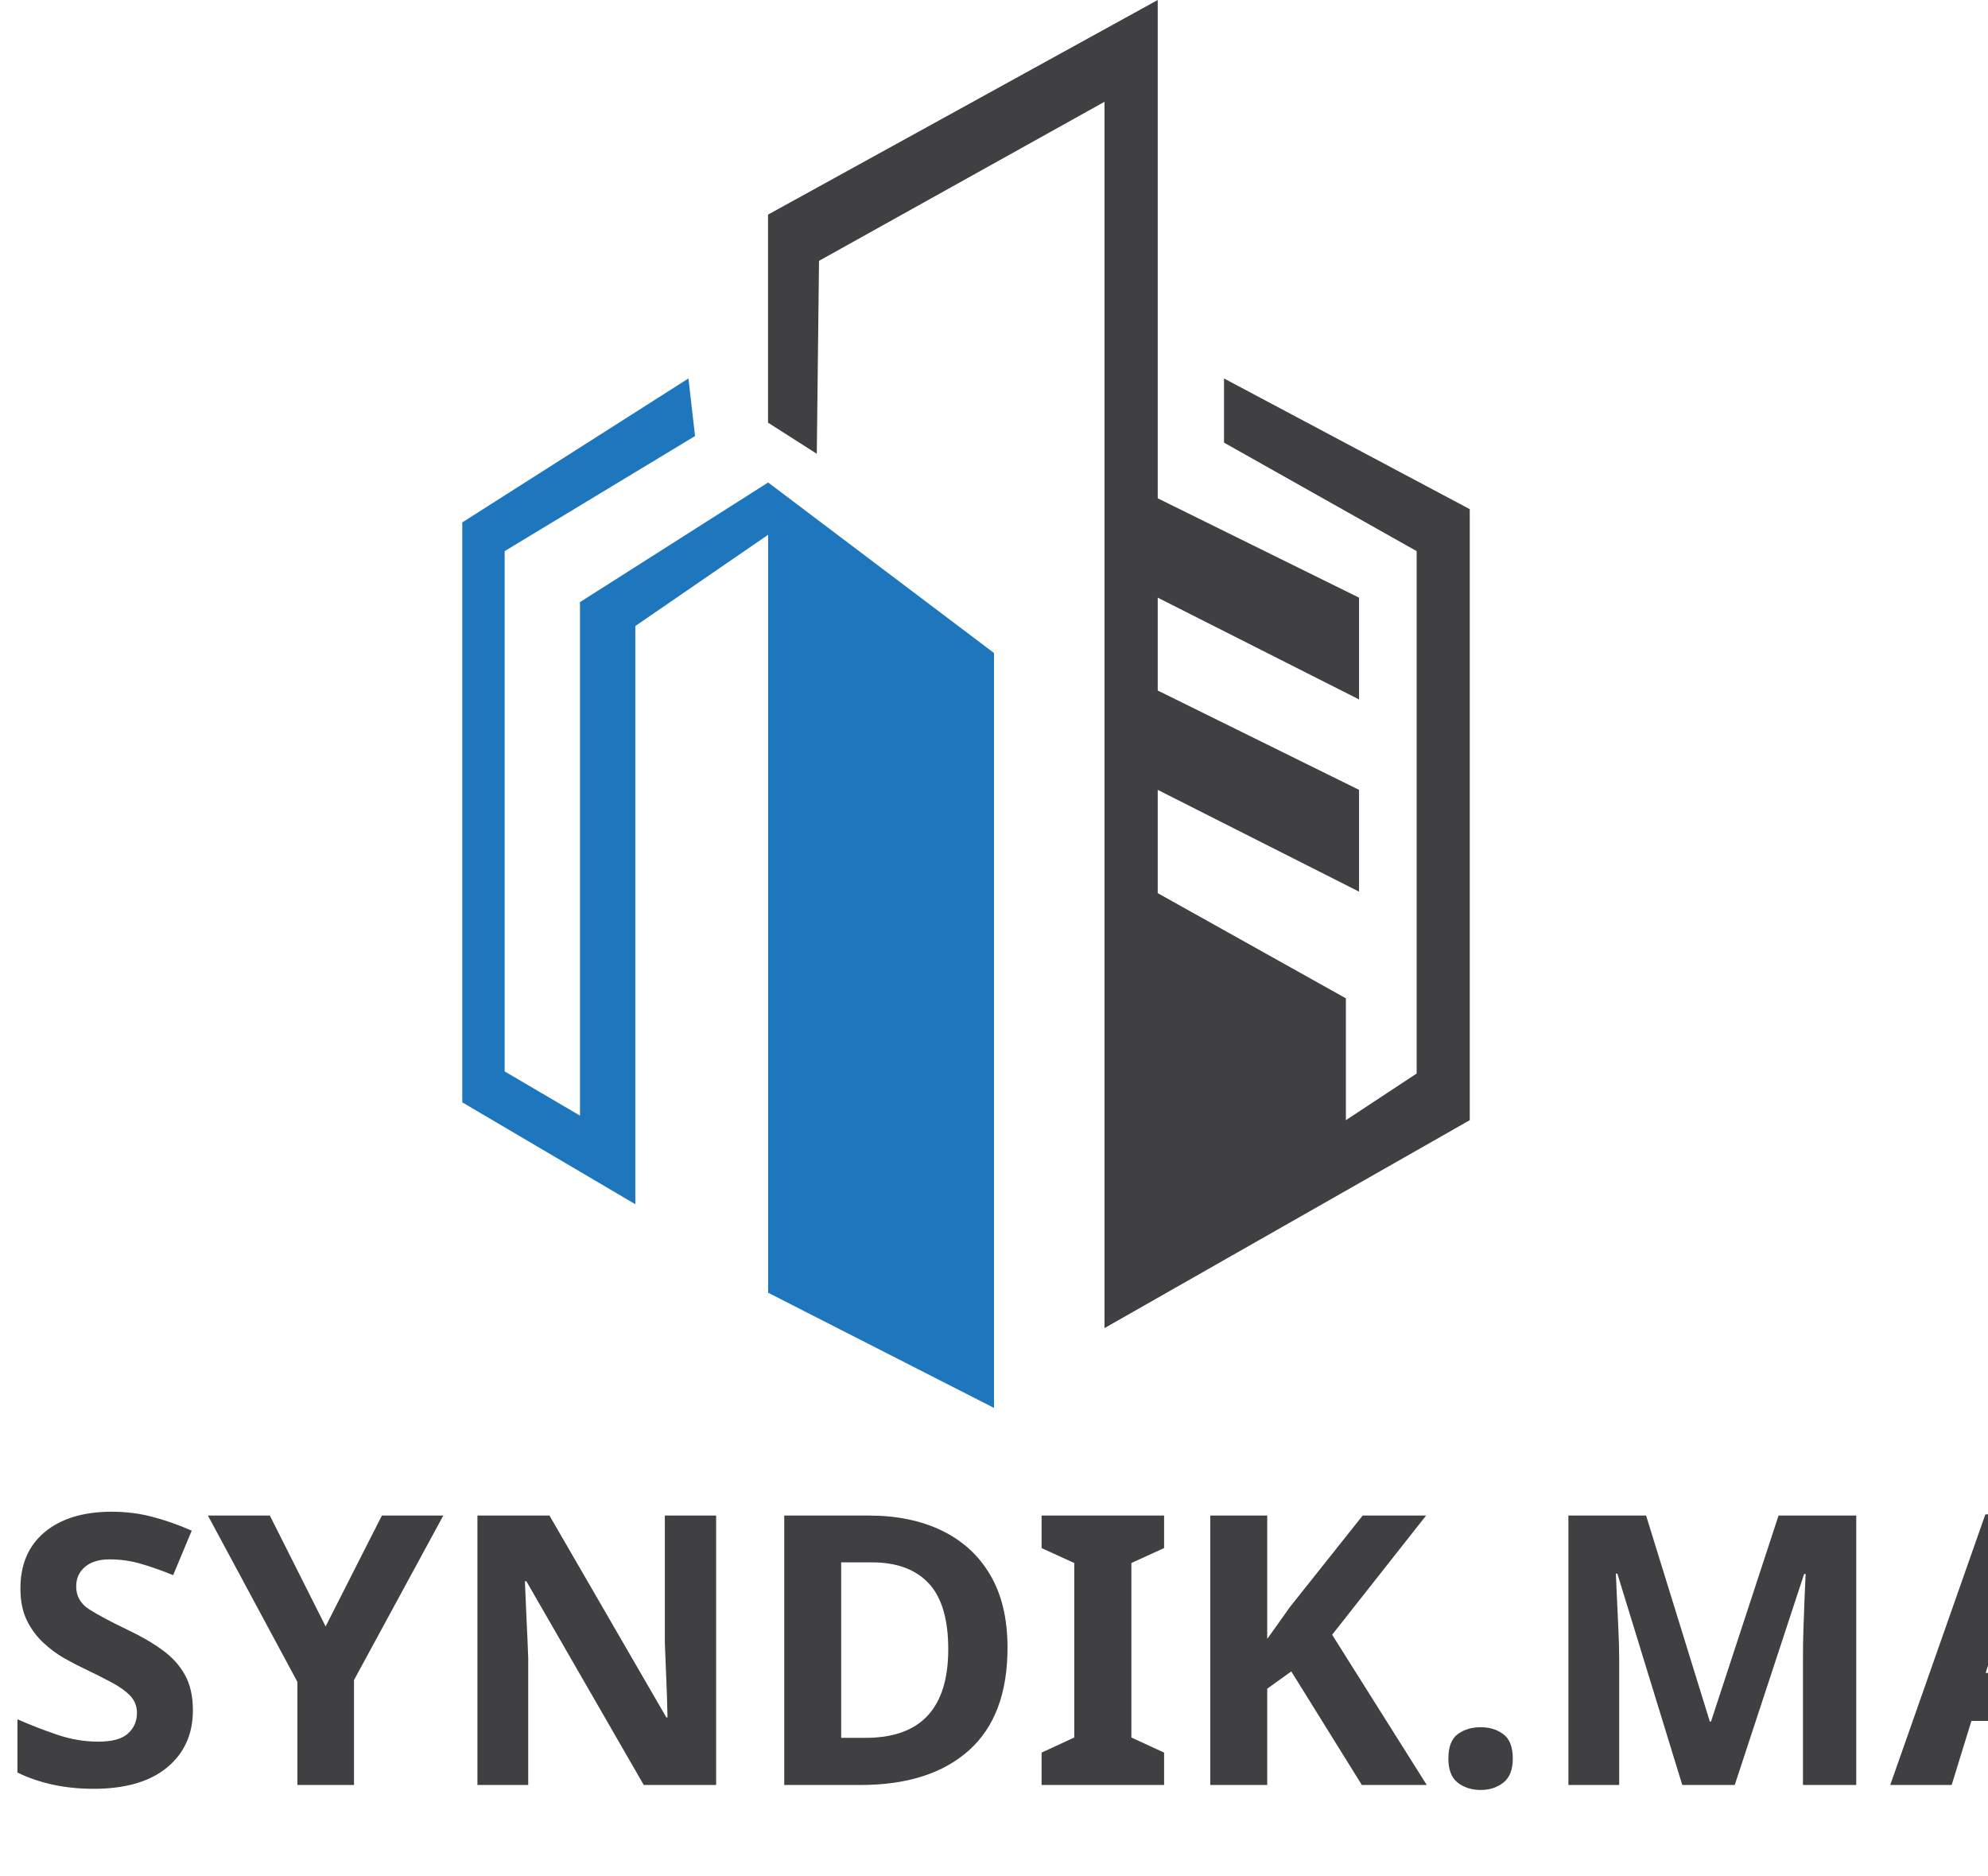
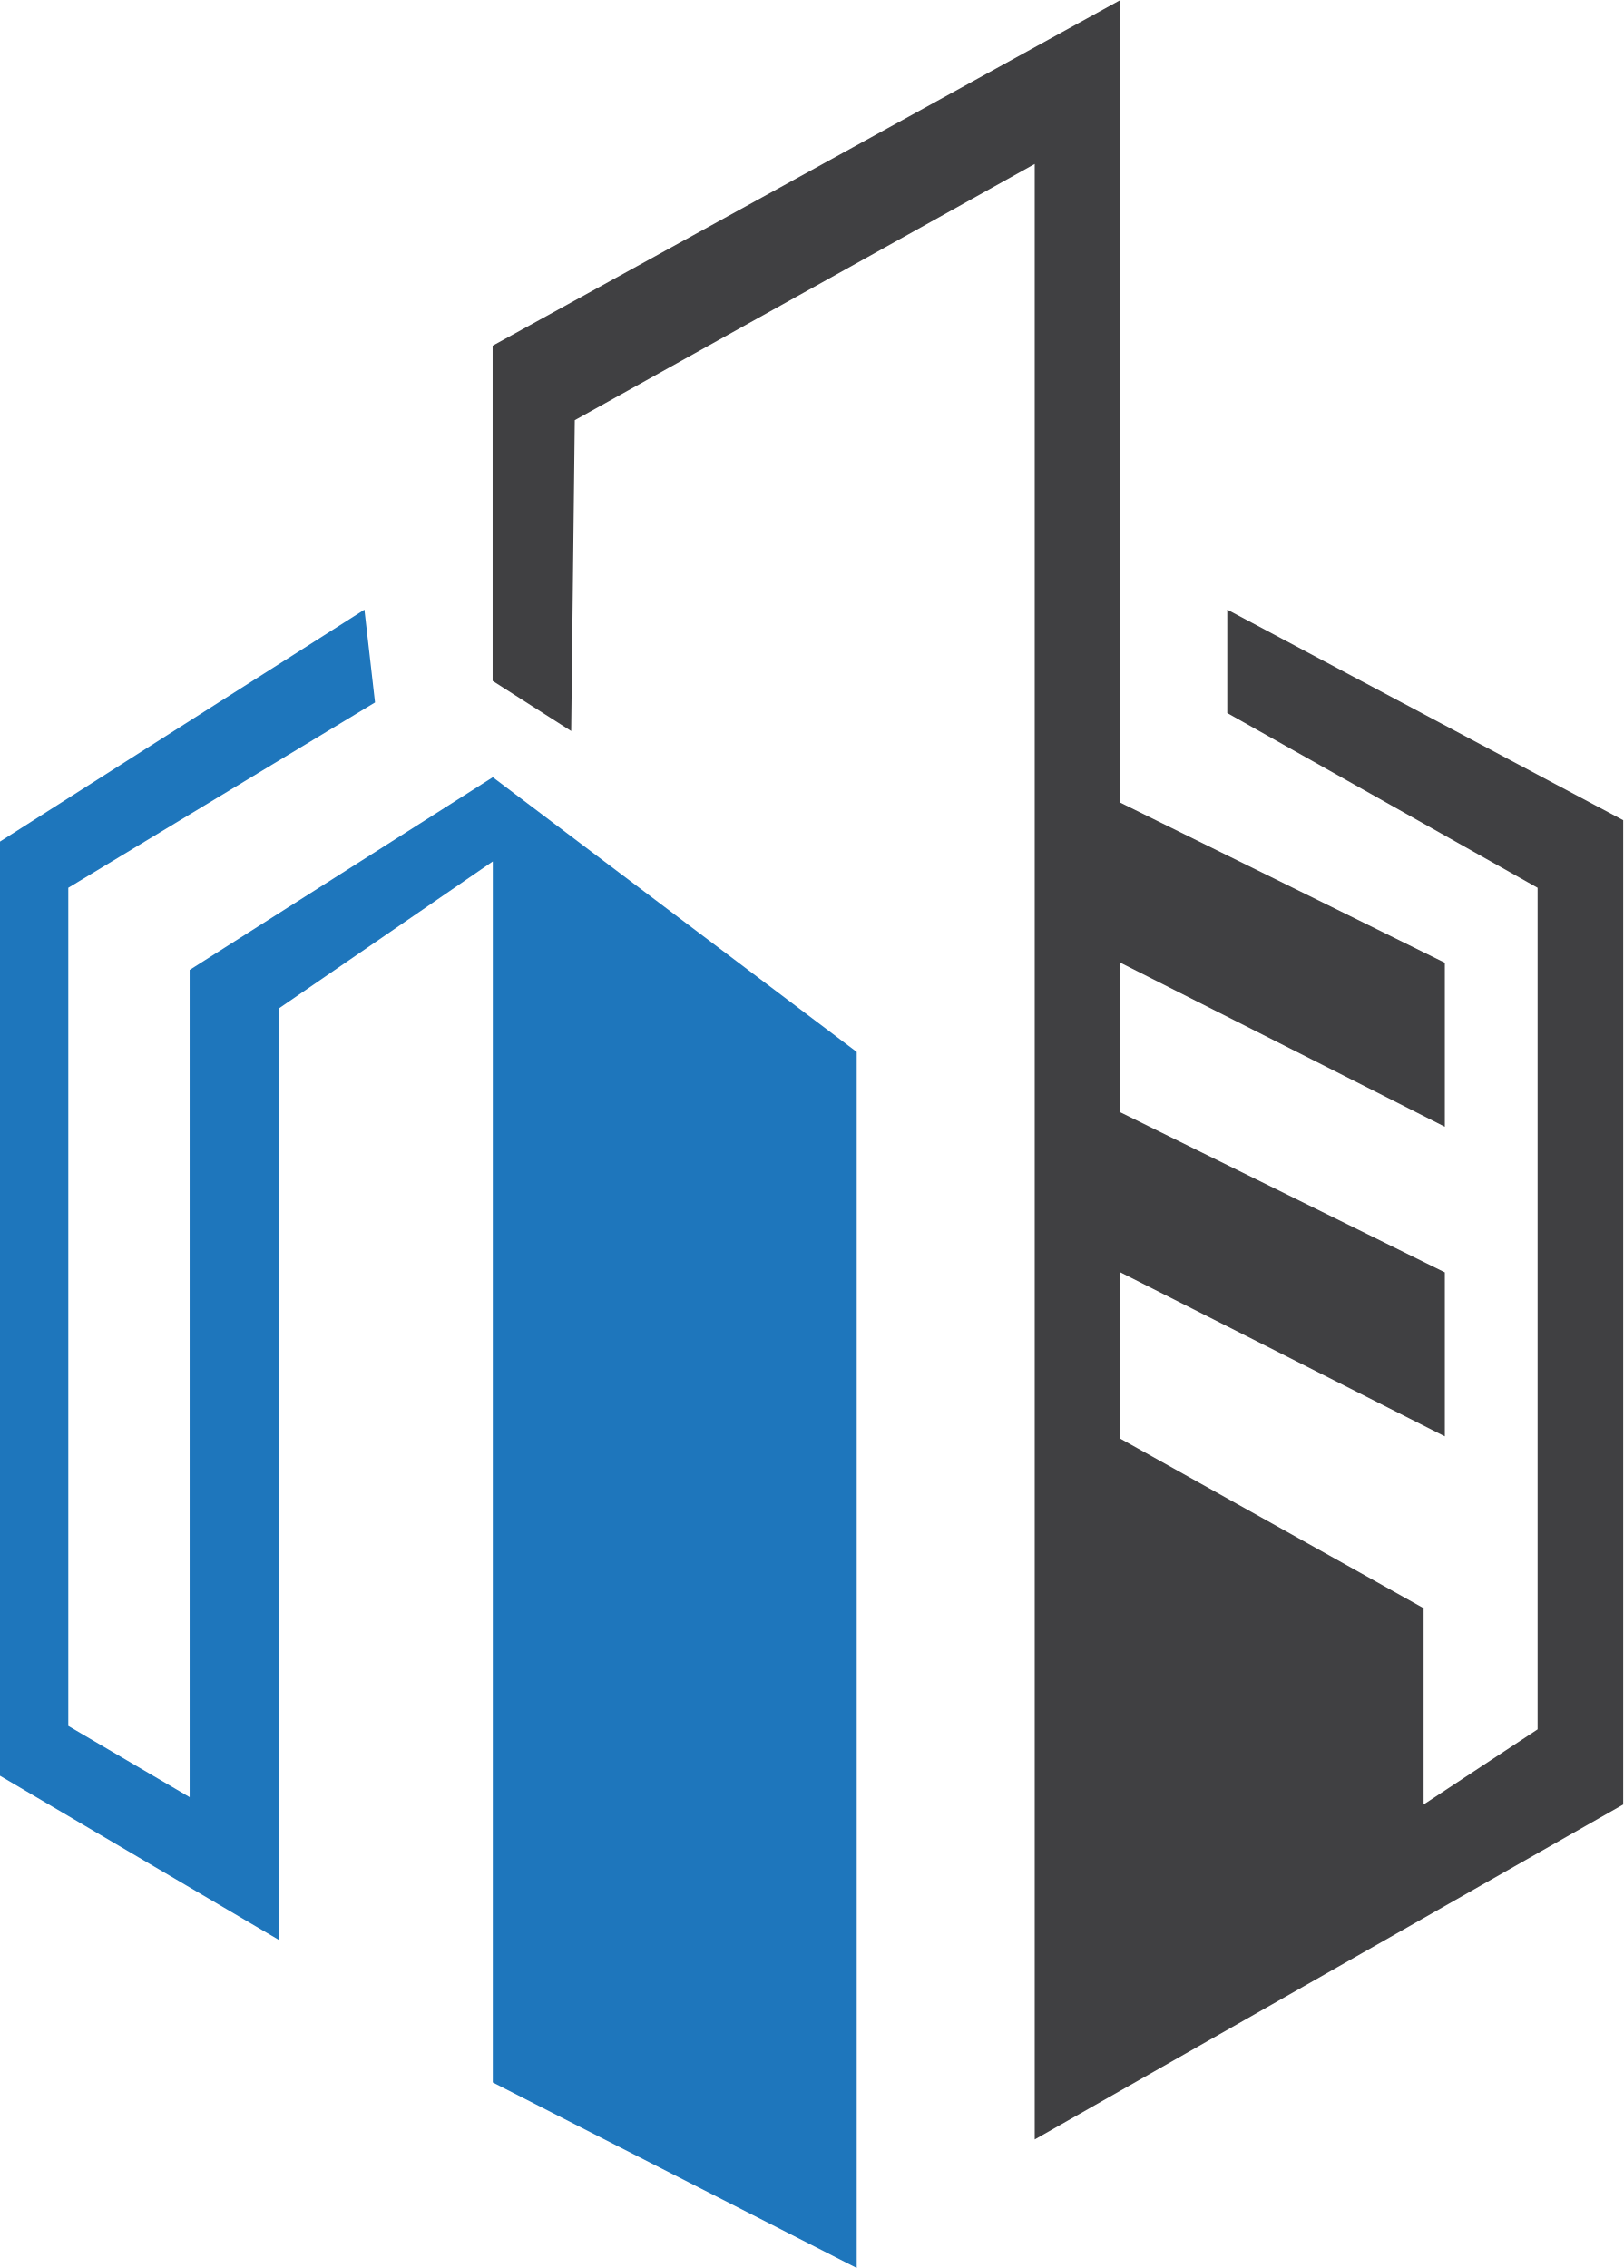
- <svg xmlns="http://www.w3.org/2000/svg" id="Layer_2" data-name="Layer 2" viewBox="0 0 187.12 176.56">
+ <svg xmlns="http://www.w3.org/2000/svg" viewBox="43.51 0 94.83 132.51">
  <defs>
    <style>
      .cls-1 {
        font-family: zwodrei-Bold, 'zwodrei - free';
        font-size: 35.52px;
        font-weight: 700;
      }

      .cls-1, .cls-2 {
        fill: #404042;
      }

      .cls-2, .cls-3 {
        stroke-width: 0px;
      }

      .cls-3 {
        fill: #1e76bc;
      }
    </style>
  </defs>
-   <g id="Layer_2-2" data-name="Layer 2">
-     <g>
-       <polygon class="cls-3" points="64.8 35.62 43.51 49.17 43.51 103.75 59.8 113.34 59.8 58.92 72.3 50.33 72.3 121.67 93.56 132.51 93.56 61.46 72.3 45.41 54.59 56.67 54.59 105 47.5 100.84 47.5 51.87 65.42 41.04 64.8 35.62" />
-       <polygon class="cls-2" points="138.34 47.92 138.34 105.43 103.96 125 103.96 9.58 77.09 24.55 76.88 42.71 72.29 39.78 72.29 20.2 108.97 0 108.97 46.9 127.92 56.25 127.92 65.83 108.97 56.25 108.97 64.99 127.92 74.34 127.92 83.92 108.97 74.34 108.97 84.06 126.68 93.96 126.68 105.43 133.34 101.04 133.34 51.87 115.21 41.66 115.21 35.62 138.34 47.92" />
-       <text class="cls-1" transform="translate(0 168)">
-         <tspan x="0" y="0">SYNDIK.MA</tspan>
-       </text>
-     </g>
+   <g>
+     <polygon class="cls-3" points="64.8 35.62 43.51 49.17 43.51 103.75 59.8 113.34 59.8 58.92 72.3 50.33 72.3 121.67 93.56 132.51 93.56 61.46 72.3 45.41 54.59 56.67 54.59 105 47.5 100.84 47.5 51.87 65.42 41.04 64.8 35.62" />
+     <polygon class="cls-2" points="138.34 47.92 138.34 105.43 103.96 125 103.96 9.58 77.09 24.55 76.88 42.71 72.29 39.78 72.29 20.2 108.97 0 108.97 46.9 127.92 56.25 127.92 65.83 108.97 56.25 108.97 64.99 127.92 74.34 127.92 83.92 108.97 74.34 108.97 84.06 126.68 93.96 126.68 105.43 133.34 101.04 133.34 51.87 115.21 41.66 115.21 35.62 138.34 47.92" />
  </g>
</svg>
